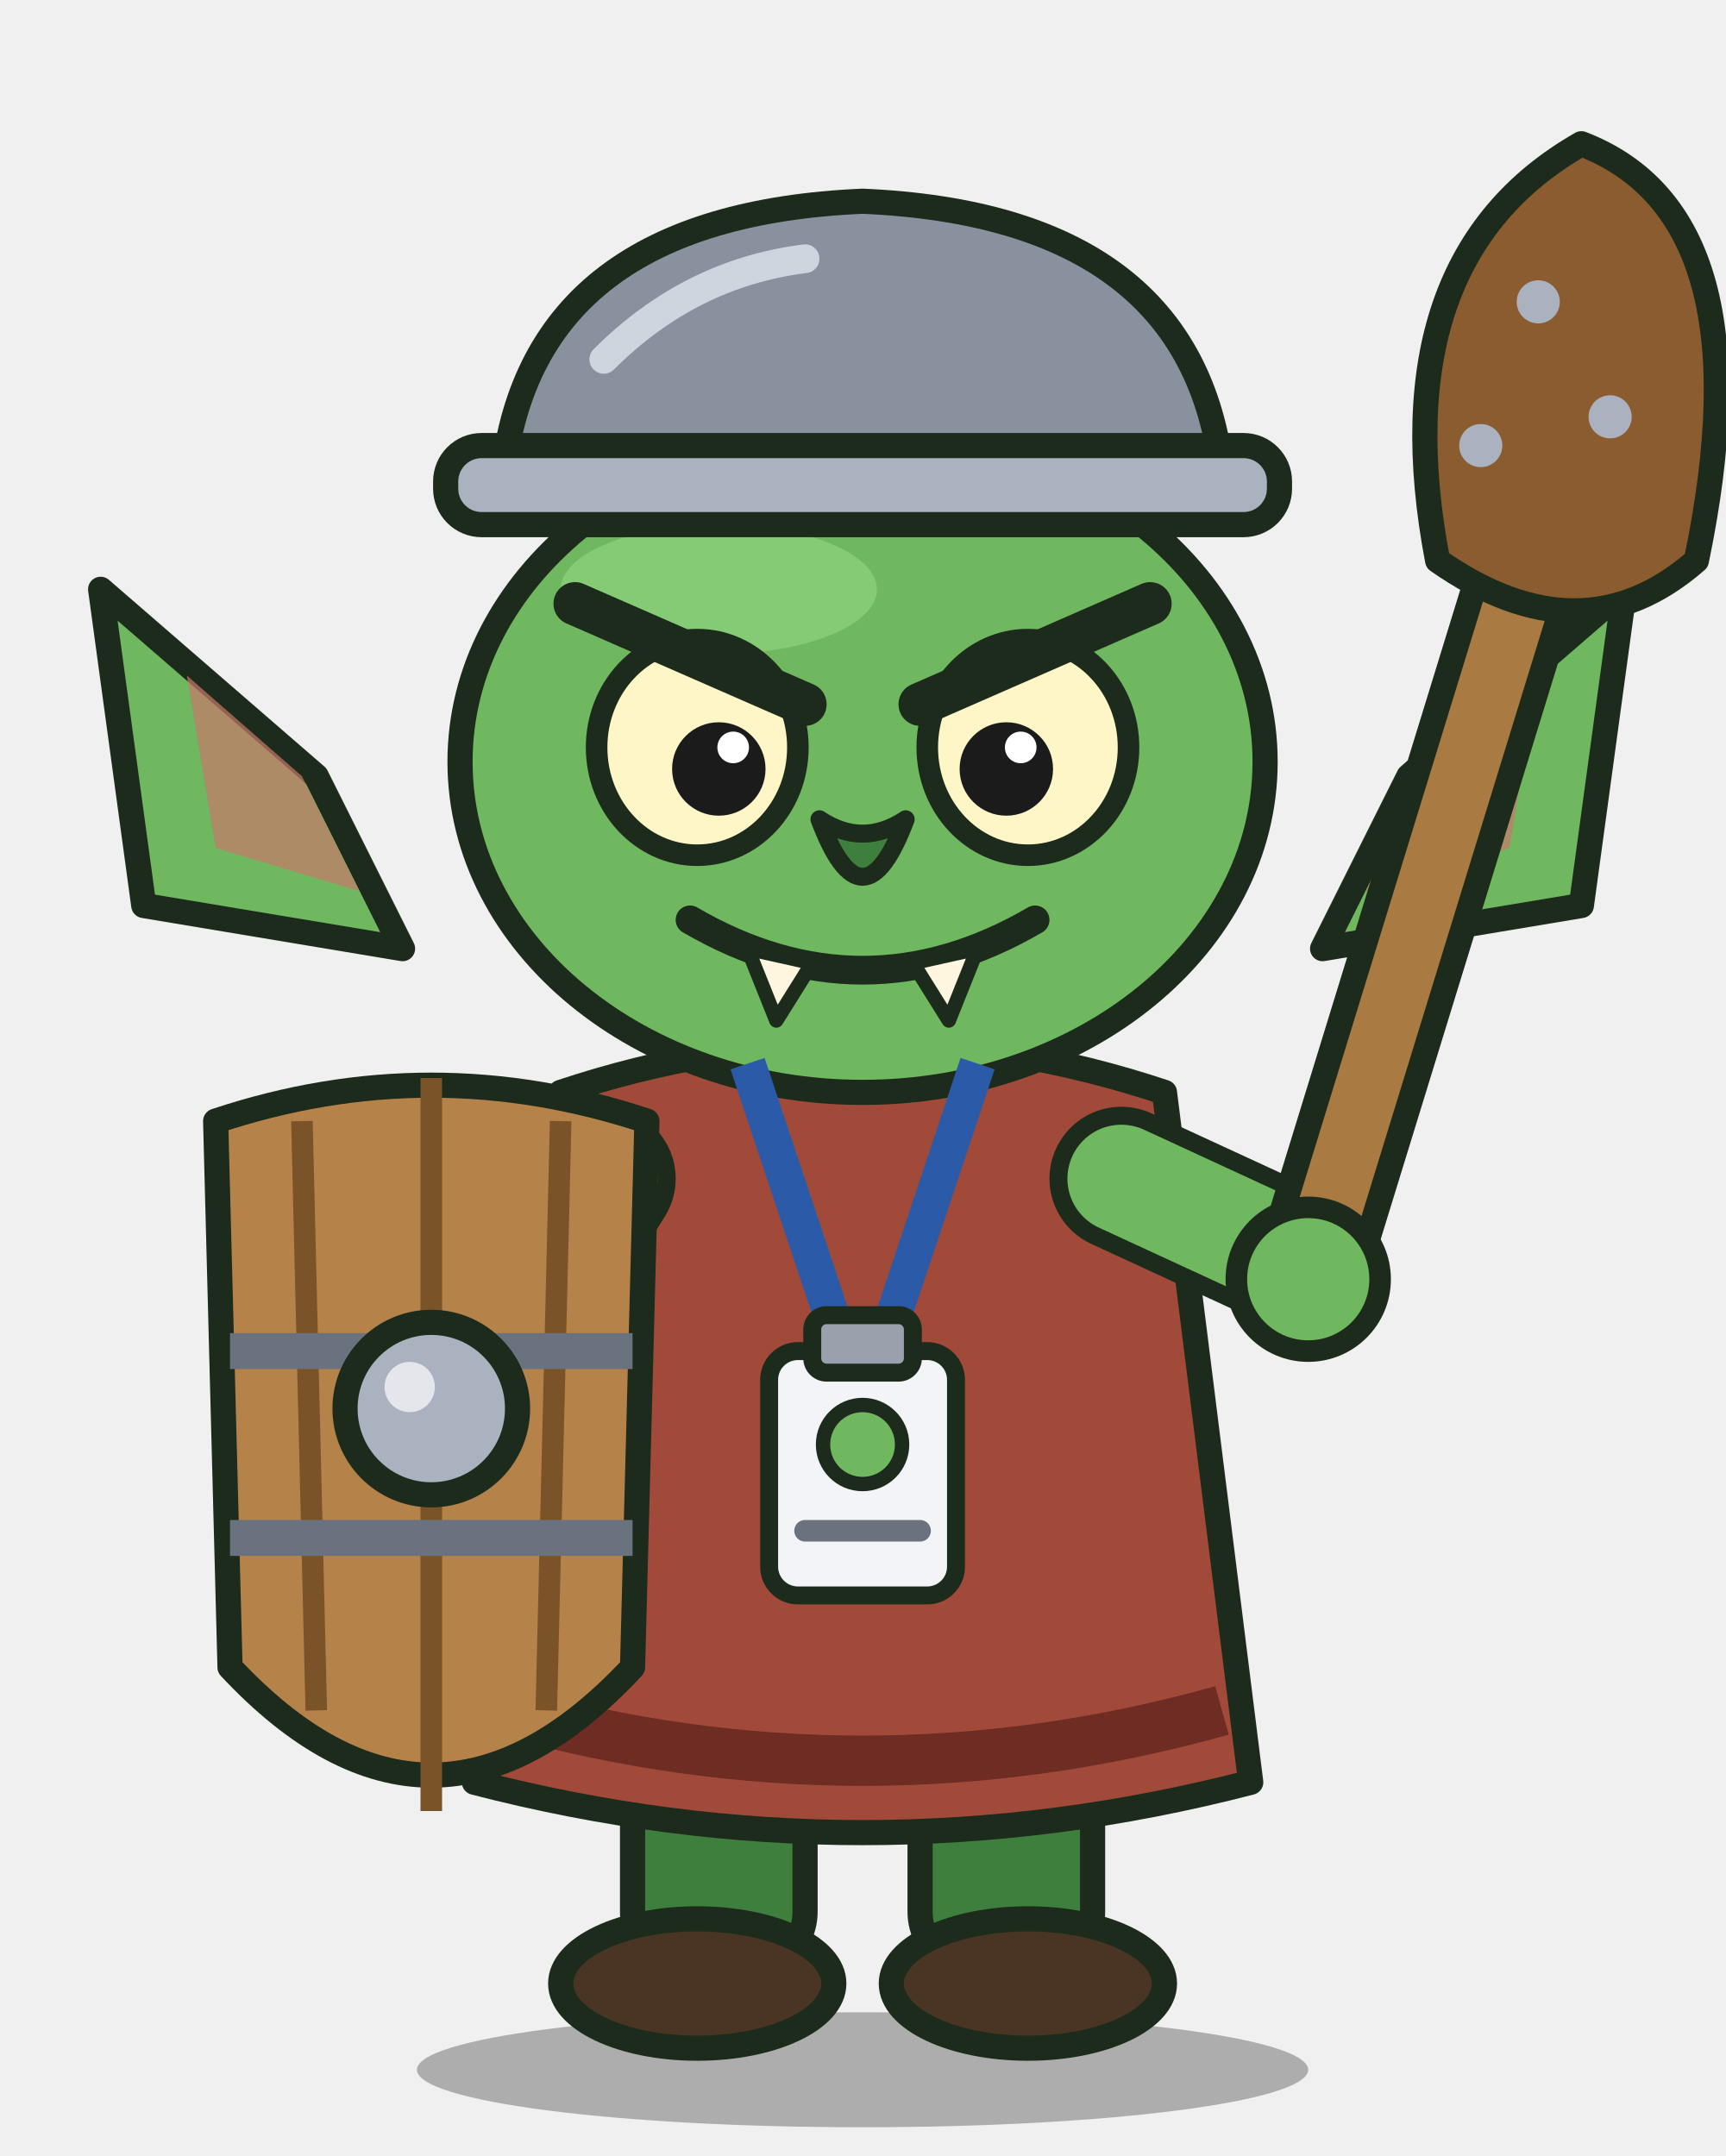
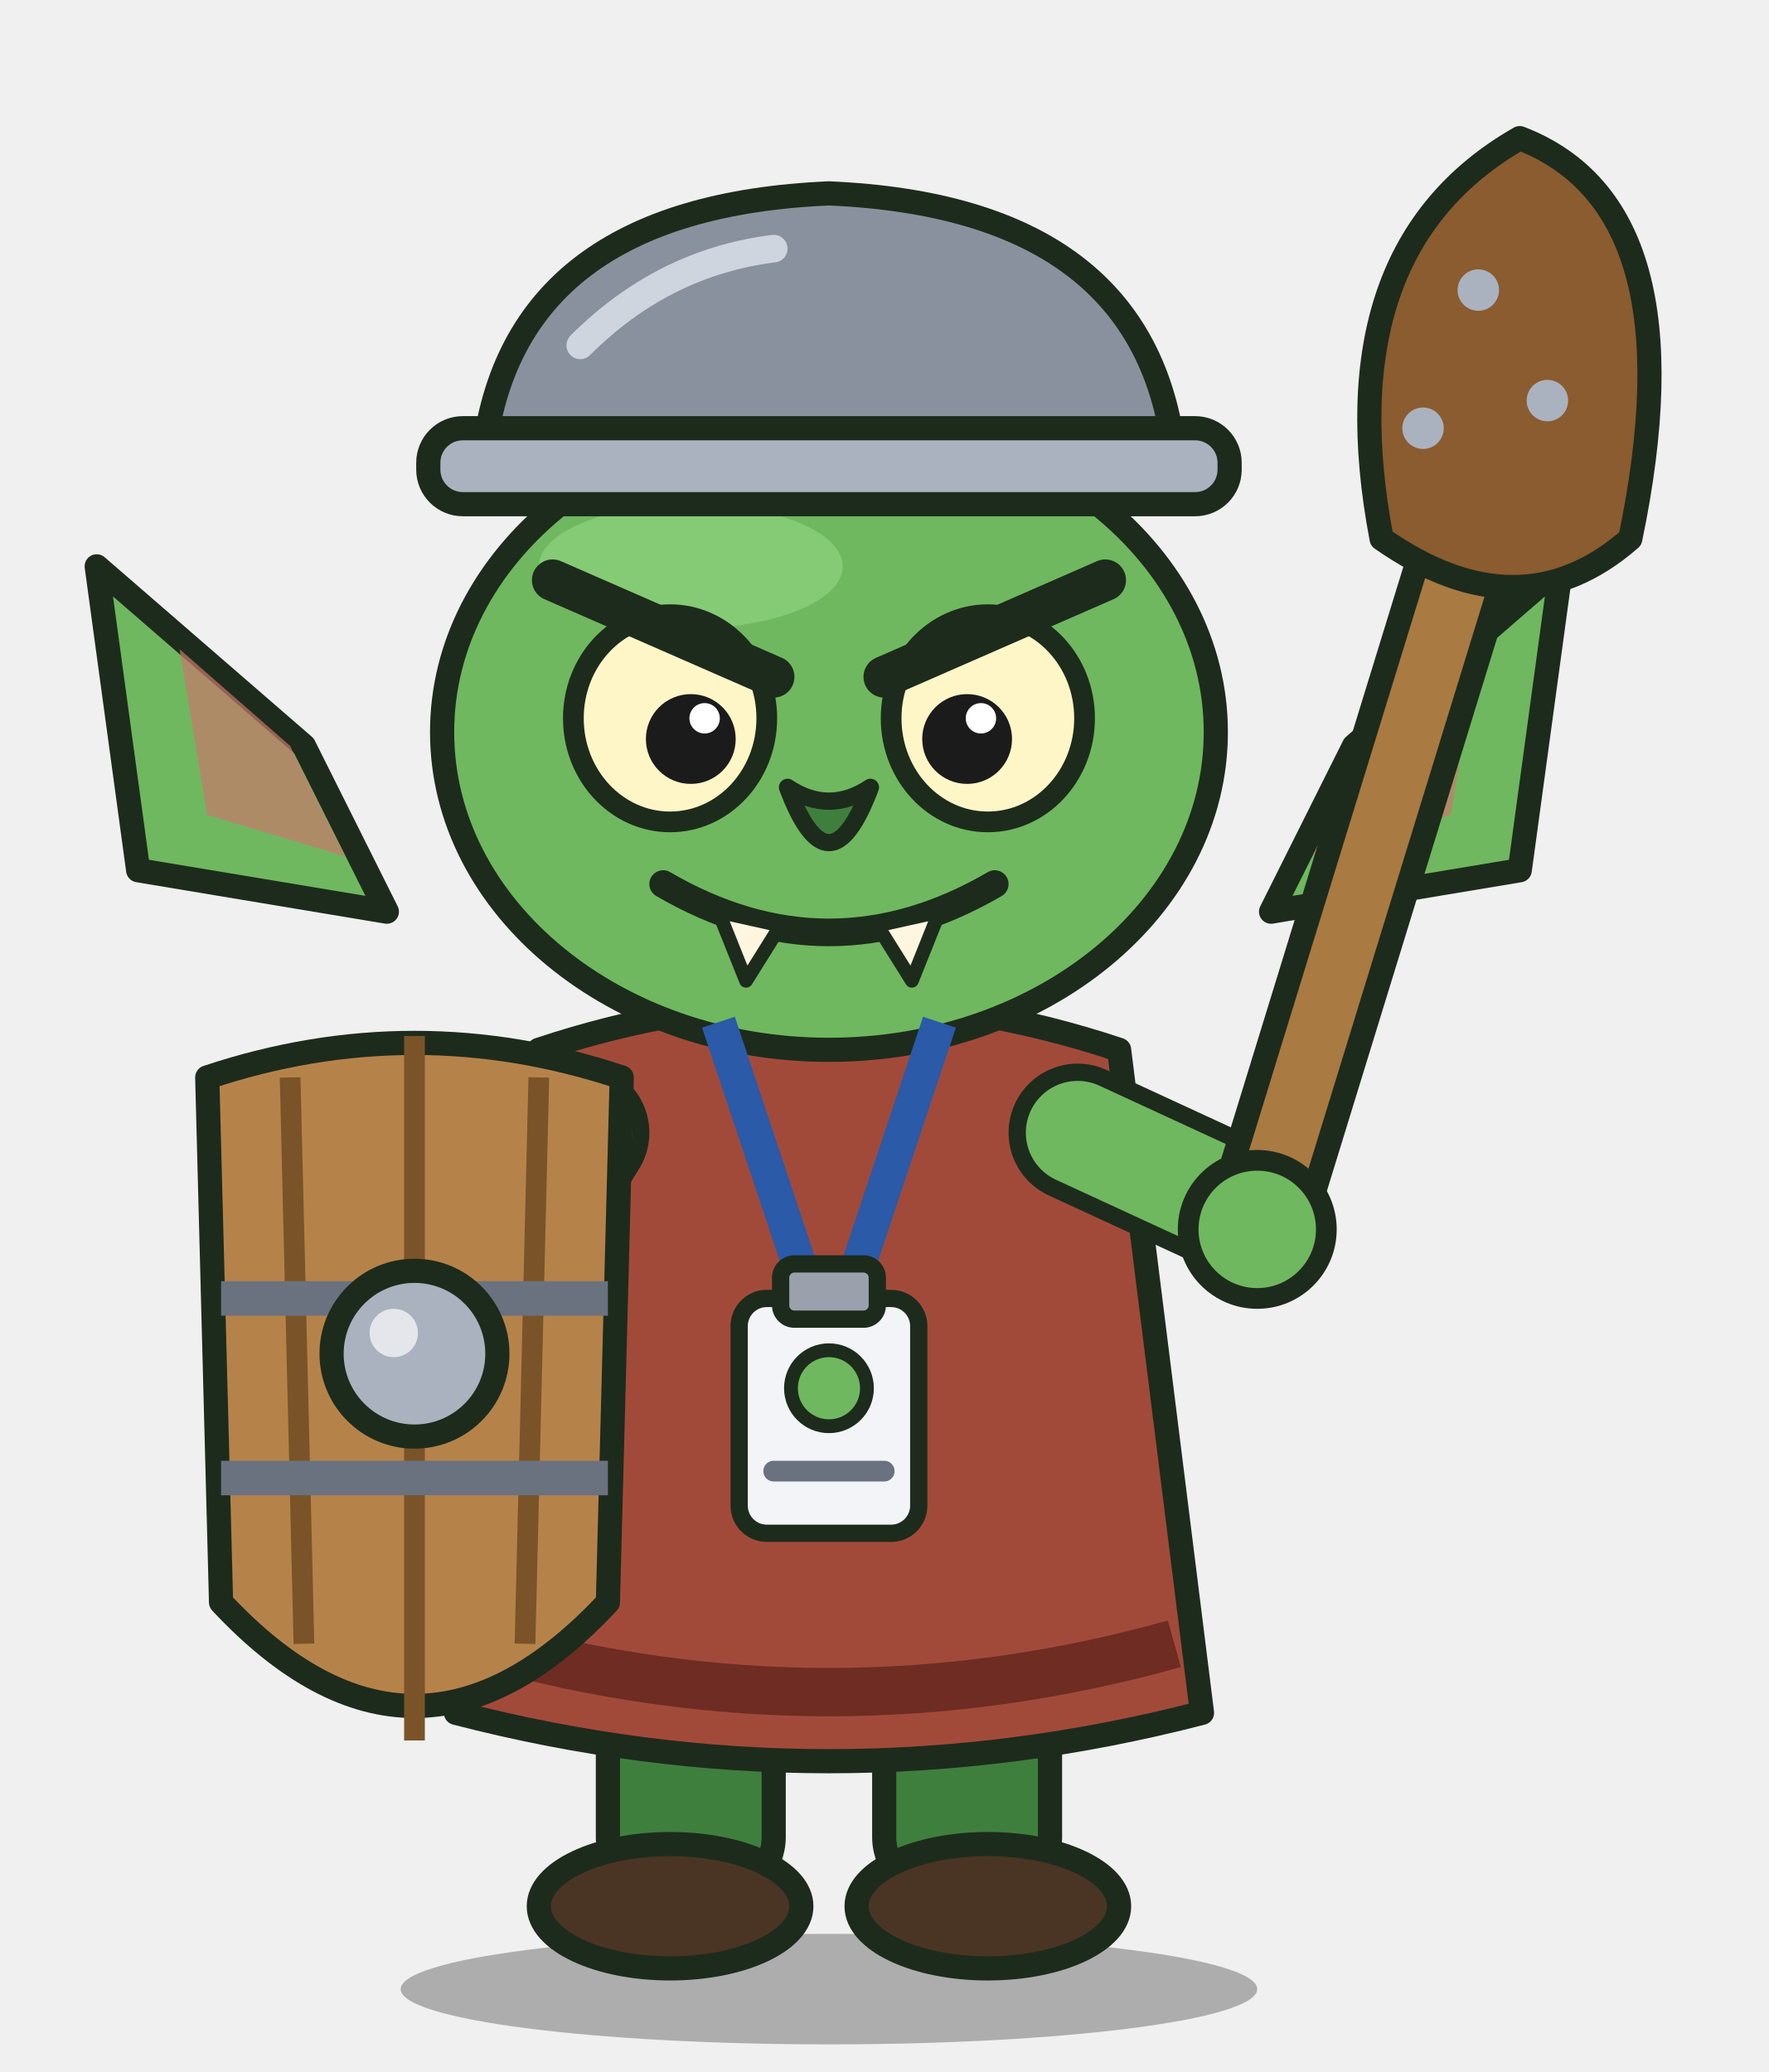
- <svg xmlns="http://www.w3.org/2000/svg" viewBox="0 0 240 300" width="240" height="300">
+ <svg xmlns="http://www.w3.org/2000/svg" viewBox="0 0 256 300" width="256" height="300">
  <ellipse cx="120" cy="288" rx="62" ry="8" fill="#000" opacity=".28" />
  <g stroke="#1d2b1c" stroke-width="3.5" stroke-linejoin="round">
    <rect x="88" y="240" width="24" height="34" rx="8" fill="#3f7f3d" />
    <rect x="128" y="240" width="24" height="34" rx="8" fill="#3f7f3d" />
    <ellipse cx="97" cy="276" rx="19" ry="9" fill="#4a3524" />
    <ellipse cx="143" cy="276" rx="19" ry="9" fill="#4a3524" />
    <path d="M78 152Q120 138 162 152L174 248Q120 262 66 248Z" fill="#a24a3a" />
    <path d="M70 238Q120 252 170 238" fill="none" stroke="#6e2c22" stroke-width="7" />
    <path d="M44 108L14 82 20 126 56 132Z" fill="#6fb85f" />
    <path d="M196 108L226 82 220 126 184 132Z" fill="#6fb85f" />
  </g>
  <path d="M42 108L26 94 30 118 50 124Z" fill="#c9776b" opacity=".7" />
  <path d="M198 108L214 94 210 118 190 124Z" fill="#c9776b" opacity=".7" />
  <g stroke="#1d2b1c" stroke-width="3.5" stroke-linejoin="round">
    <ellipse cx="120" cy="106" rx="56" ry="46" fill="#6fb85f" />
  </g>
  <ellipse cx="100" cy="82" rx="22" ry="9" fill="#97d986" opacity=".55" />
  <ellipse cx="97" cy="104" rx="14" ry="15" fill="#fff6c8" stroke="#1d2b1c" stroke-width="3" />
  <ellipse cx="143" cy="104" rx="14" ry="15" fill="#fff6c8" stroke="#1d2b1c" stroke-width="3" />
  <circle cx="100" cy="107" r="6.5" fill="#1b1b1b" />
  <circle cx="140" cy="107" r="6.5" fill="#1b1b1b" />
  <circle cx="102" cy="104" r="2.2" fill="#fff" />
  <circle cx="142" cy="104" r="2.2" fill="#fff" />
  <path d="M80 84L112 98M160 84L128 98" stroke="#1d2b1c" stroke-width="6" stroke-linecap="round" />
  <path d="M114 114Q120 130 126 114Q120 118 114 114Z" fill="#3f7f3d" stroke="#1d2b1c" stroke-width="2.5" stroke-linejoin="round" />
  <path d="M96 128Q120 142 144 128" fill="none" stroke="#1d2b1c" stroke-width="4" stroke-linecap="round" />
  <path d="M104 132L108 142 113 134ZM127 134L132 142 136 132Z" fill="#fff6e0" stroke="#1d2b1c" stroke-width="2" stroke-linejoin="round" />
  <path d="M104 148L120 196 136 148" fill="none" stroke="#2a5aa8" stroke-width="5" stroke-linejoin="round" />
  <g stroke="#1d2b1c" stroke-width="2.5">
    <rect x="107" y="188" width="26" height="34" rx="4" fill="#f3f4f7" />
    <rect x="113" y="183" width="14" height="8" rx="2" fill="#9aa1ad" />
  </g>
  <circle cx="120" cy="201" r="5.5" fill="#6fb85f" stroke="#1d2b1c" stroke-width="2" />
  <path d="M112 213h16" stroke="#6a7280" stroke-width="3" stroke-linecap="round" />
  <path d="M156 164 L182 176" fill="none" stroke="#1d2b1c" stroke-width="20" stroke-linecap="round" stroke-linejoin="round" />
  <path d="M156 164 L182 176" fill="none" stroke="#6fb85f" stroke-width="15" stroke-linecap="round" stroke-linejoin="round" />
  <path d="M84 164 L64 196" fill="none" stroke="#1d2b1c" stroke-width="20" stroke-linecap="round" stroke-linejoin="round" />
  <path d="M84 164 L64 196" fill="none" stroke="#6fb85f" stroke-width="15" stroke-linecap="round" stroke-linejoin="round" />
  <g stroke="#1d2b1c" stroke-width="3.5" stroke-linejoin="round">
    <path d="M30 156Q60 146 90 156L88 232Q60 262 32 232Z" fill="#b5834a" />
  </g>
  <path d="M60 150V252M42 156L44 238M78 156L76 238" stroke="#7a5428" stroke-width="3" fill="none" />
  <path d="M32 188H88M32 214H88" stroke="#6a7280" stroke-width="5" />
  <circle cx="60" cy="196" r="12" fill="#aab2bf" stroke="#1d2b1c" stroke-width="3.5" />
  <circle cx="57" cy="193" r="3.5" fill="#e4e6eb" />
  <circle cx="62" cy="198" r="10" fill="#6fb85f" stroke="#1d2b1c" stroke-width="3" opacity="0" />
  <path d="M182 178L214 74" stroke="#1d2b1c" stroke-width="16" stroke-linecap="round" />
  <path d="M182 178L214 74" stroke="#a97a42" stroke-width="9" stroke-linecap="round" />
  <g stroke="#1d2b1c" stroke-width="3.5" stroke-linejoin="round">
    <path d="M200 78Q192 36 220 20Q246 30 236 78Q220 92 200 78Z" fill="#8a5c2f" />
  </g>
  <circle cx="214" cy="42" r="3" fill="#aab2bf" />
  <circle cx="224" cy="58" r="3" fill="#aab2bf" />
  <circle cx="206" cy="62" r="3" fill="#aab2bf" />
  <circle cx="182" cy="178" r="10" fill="#6fb85f" stroke="#1d2b1c" stroke-width="3" />
  <g stroke="#1d2b1c" stroke-width="3.5" stroke-linejoin="round">
    <path d="M70 66Q74 30 120 28Q166 30 170 66Z" fill="#8a919e" />
    <rect x="62" y="62" width="116" height="11" rx="5" fill="#aab2bf" />
  </g>
  <path d="M84 50Q96 38 112 36" stroke="#cfd5de" stroke-width="4" fill="none" stroke-linecap="round" />
</svg>
